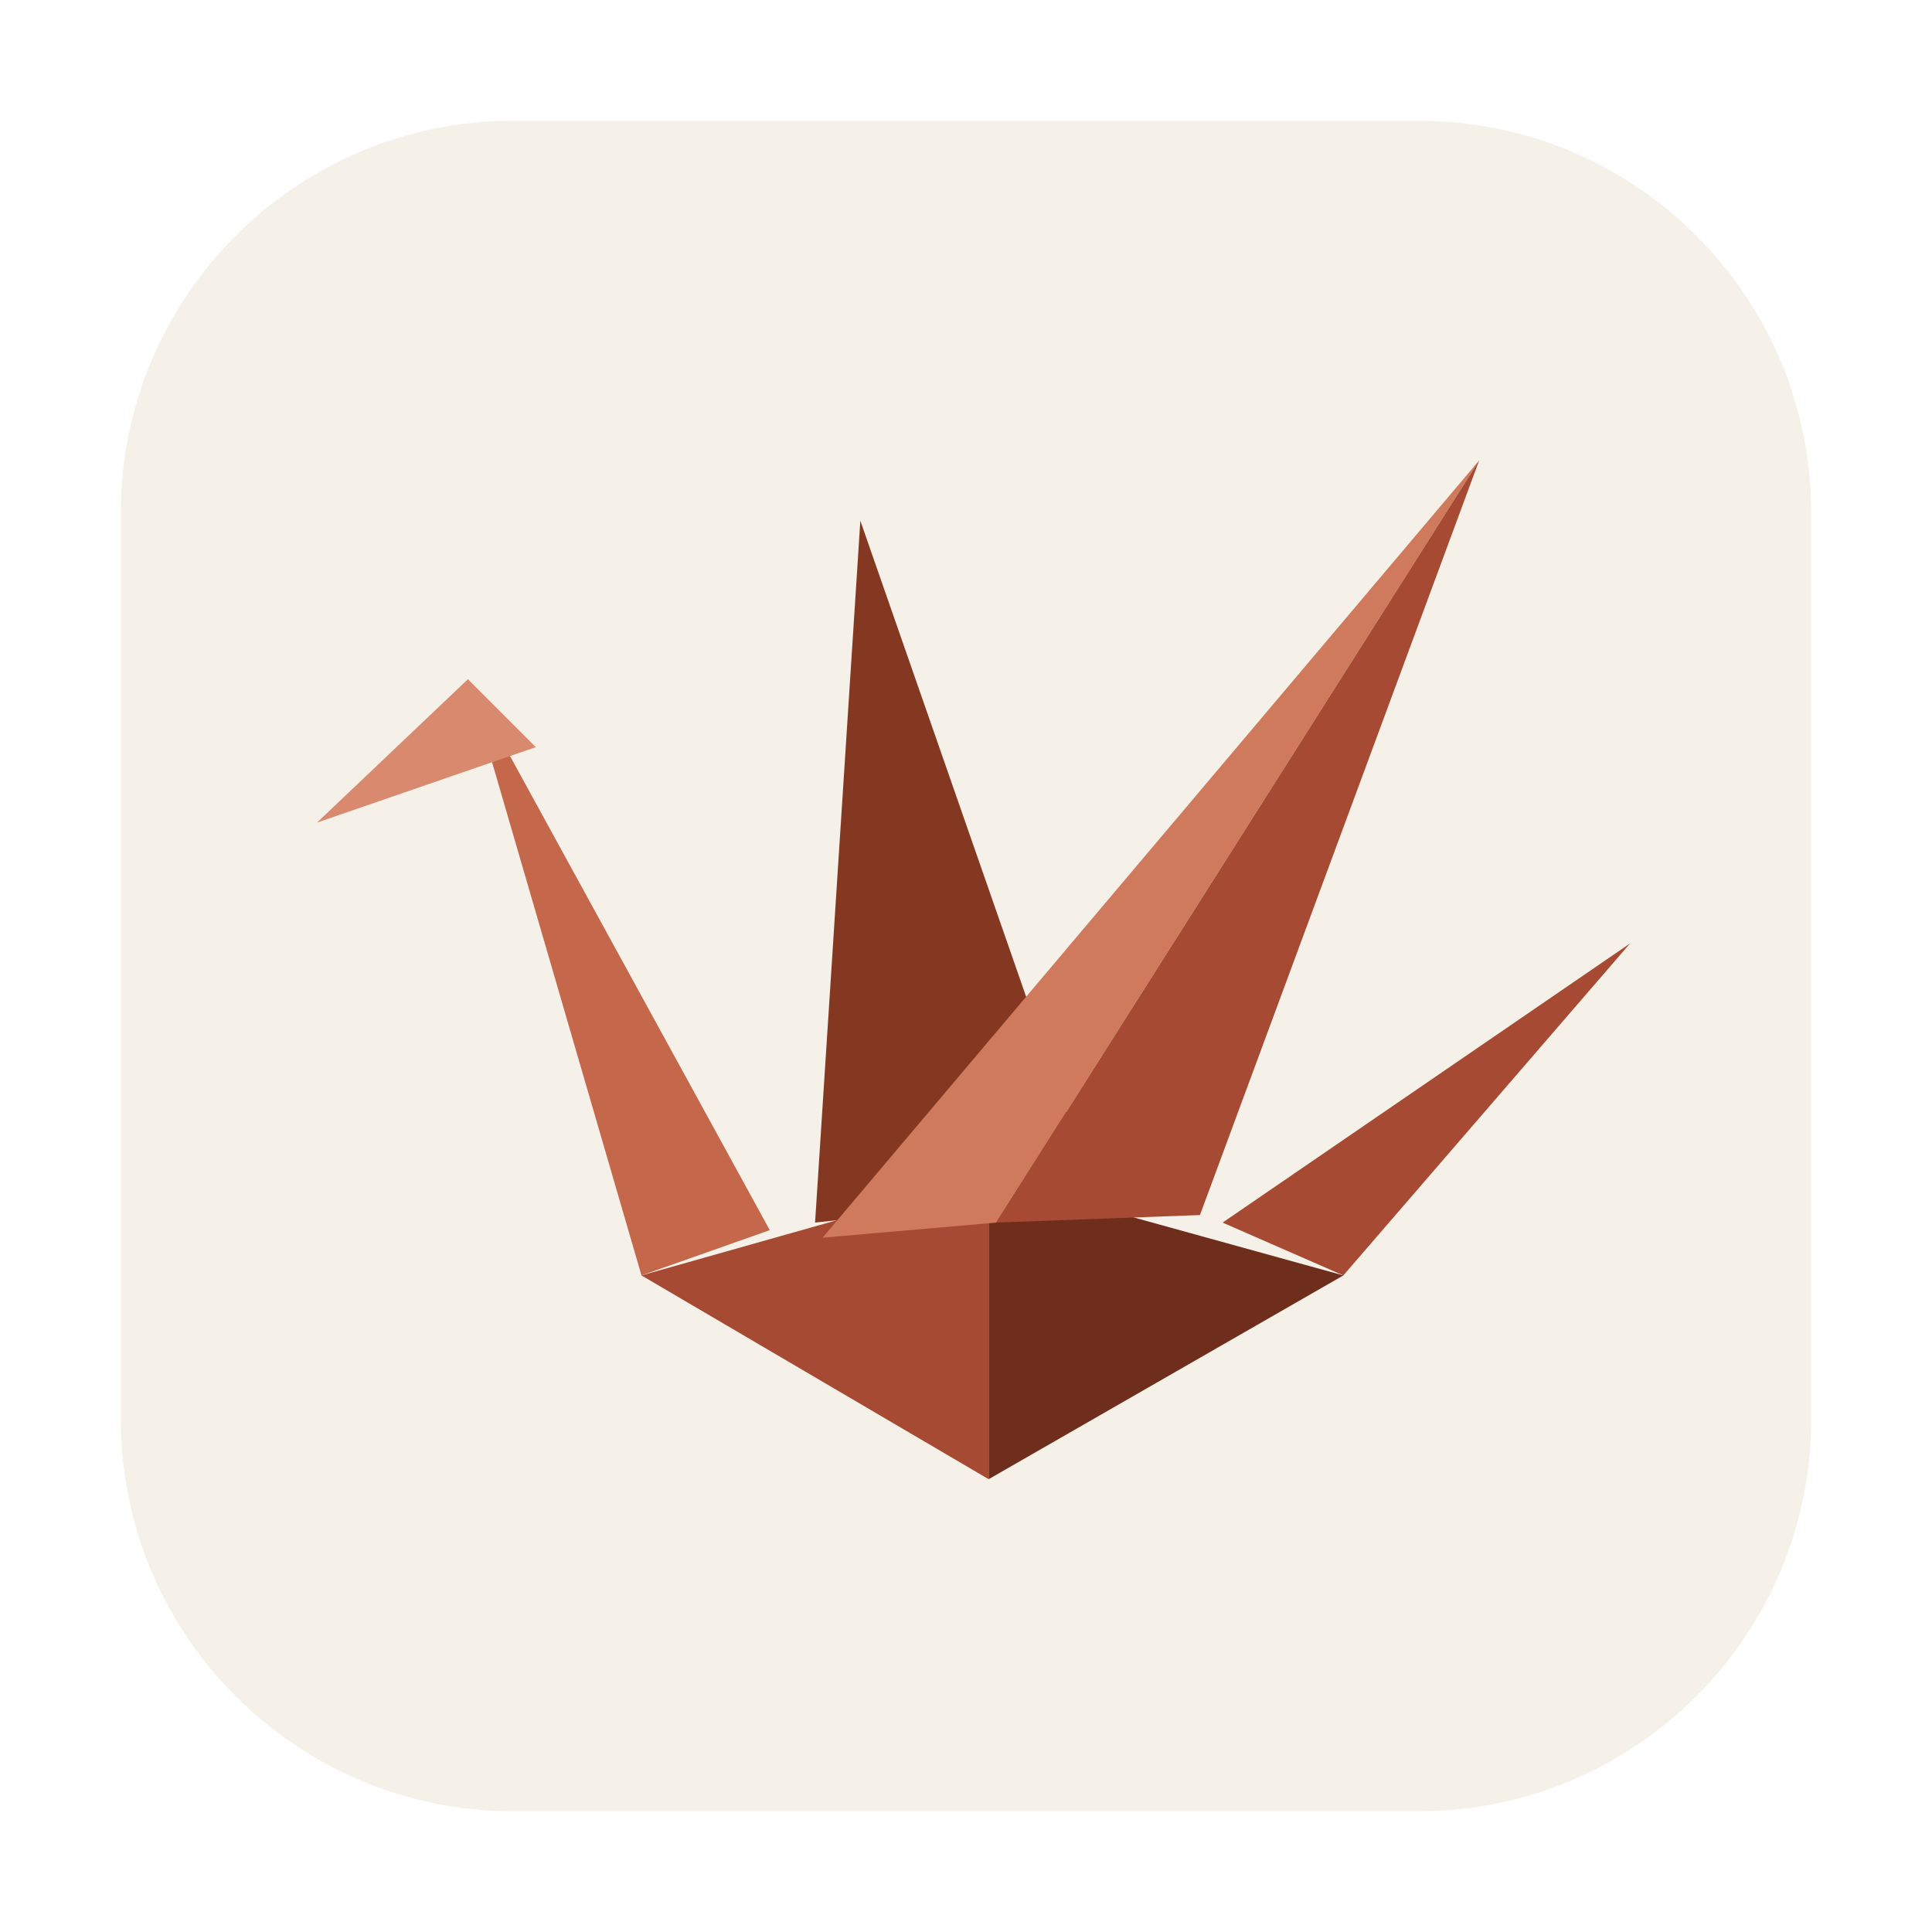
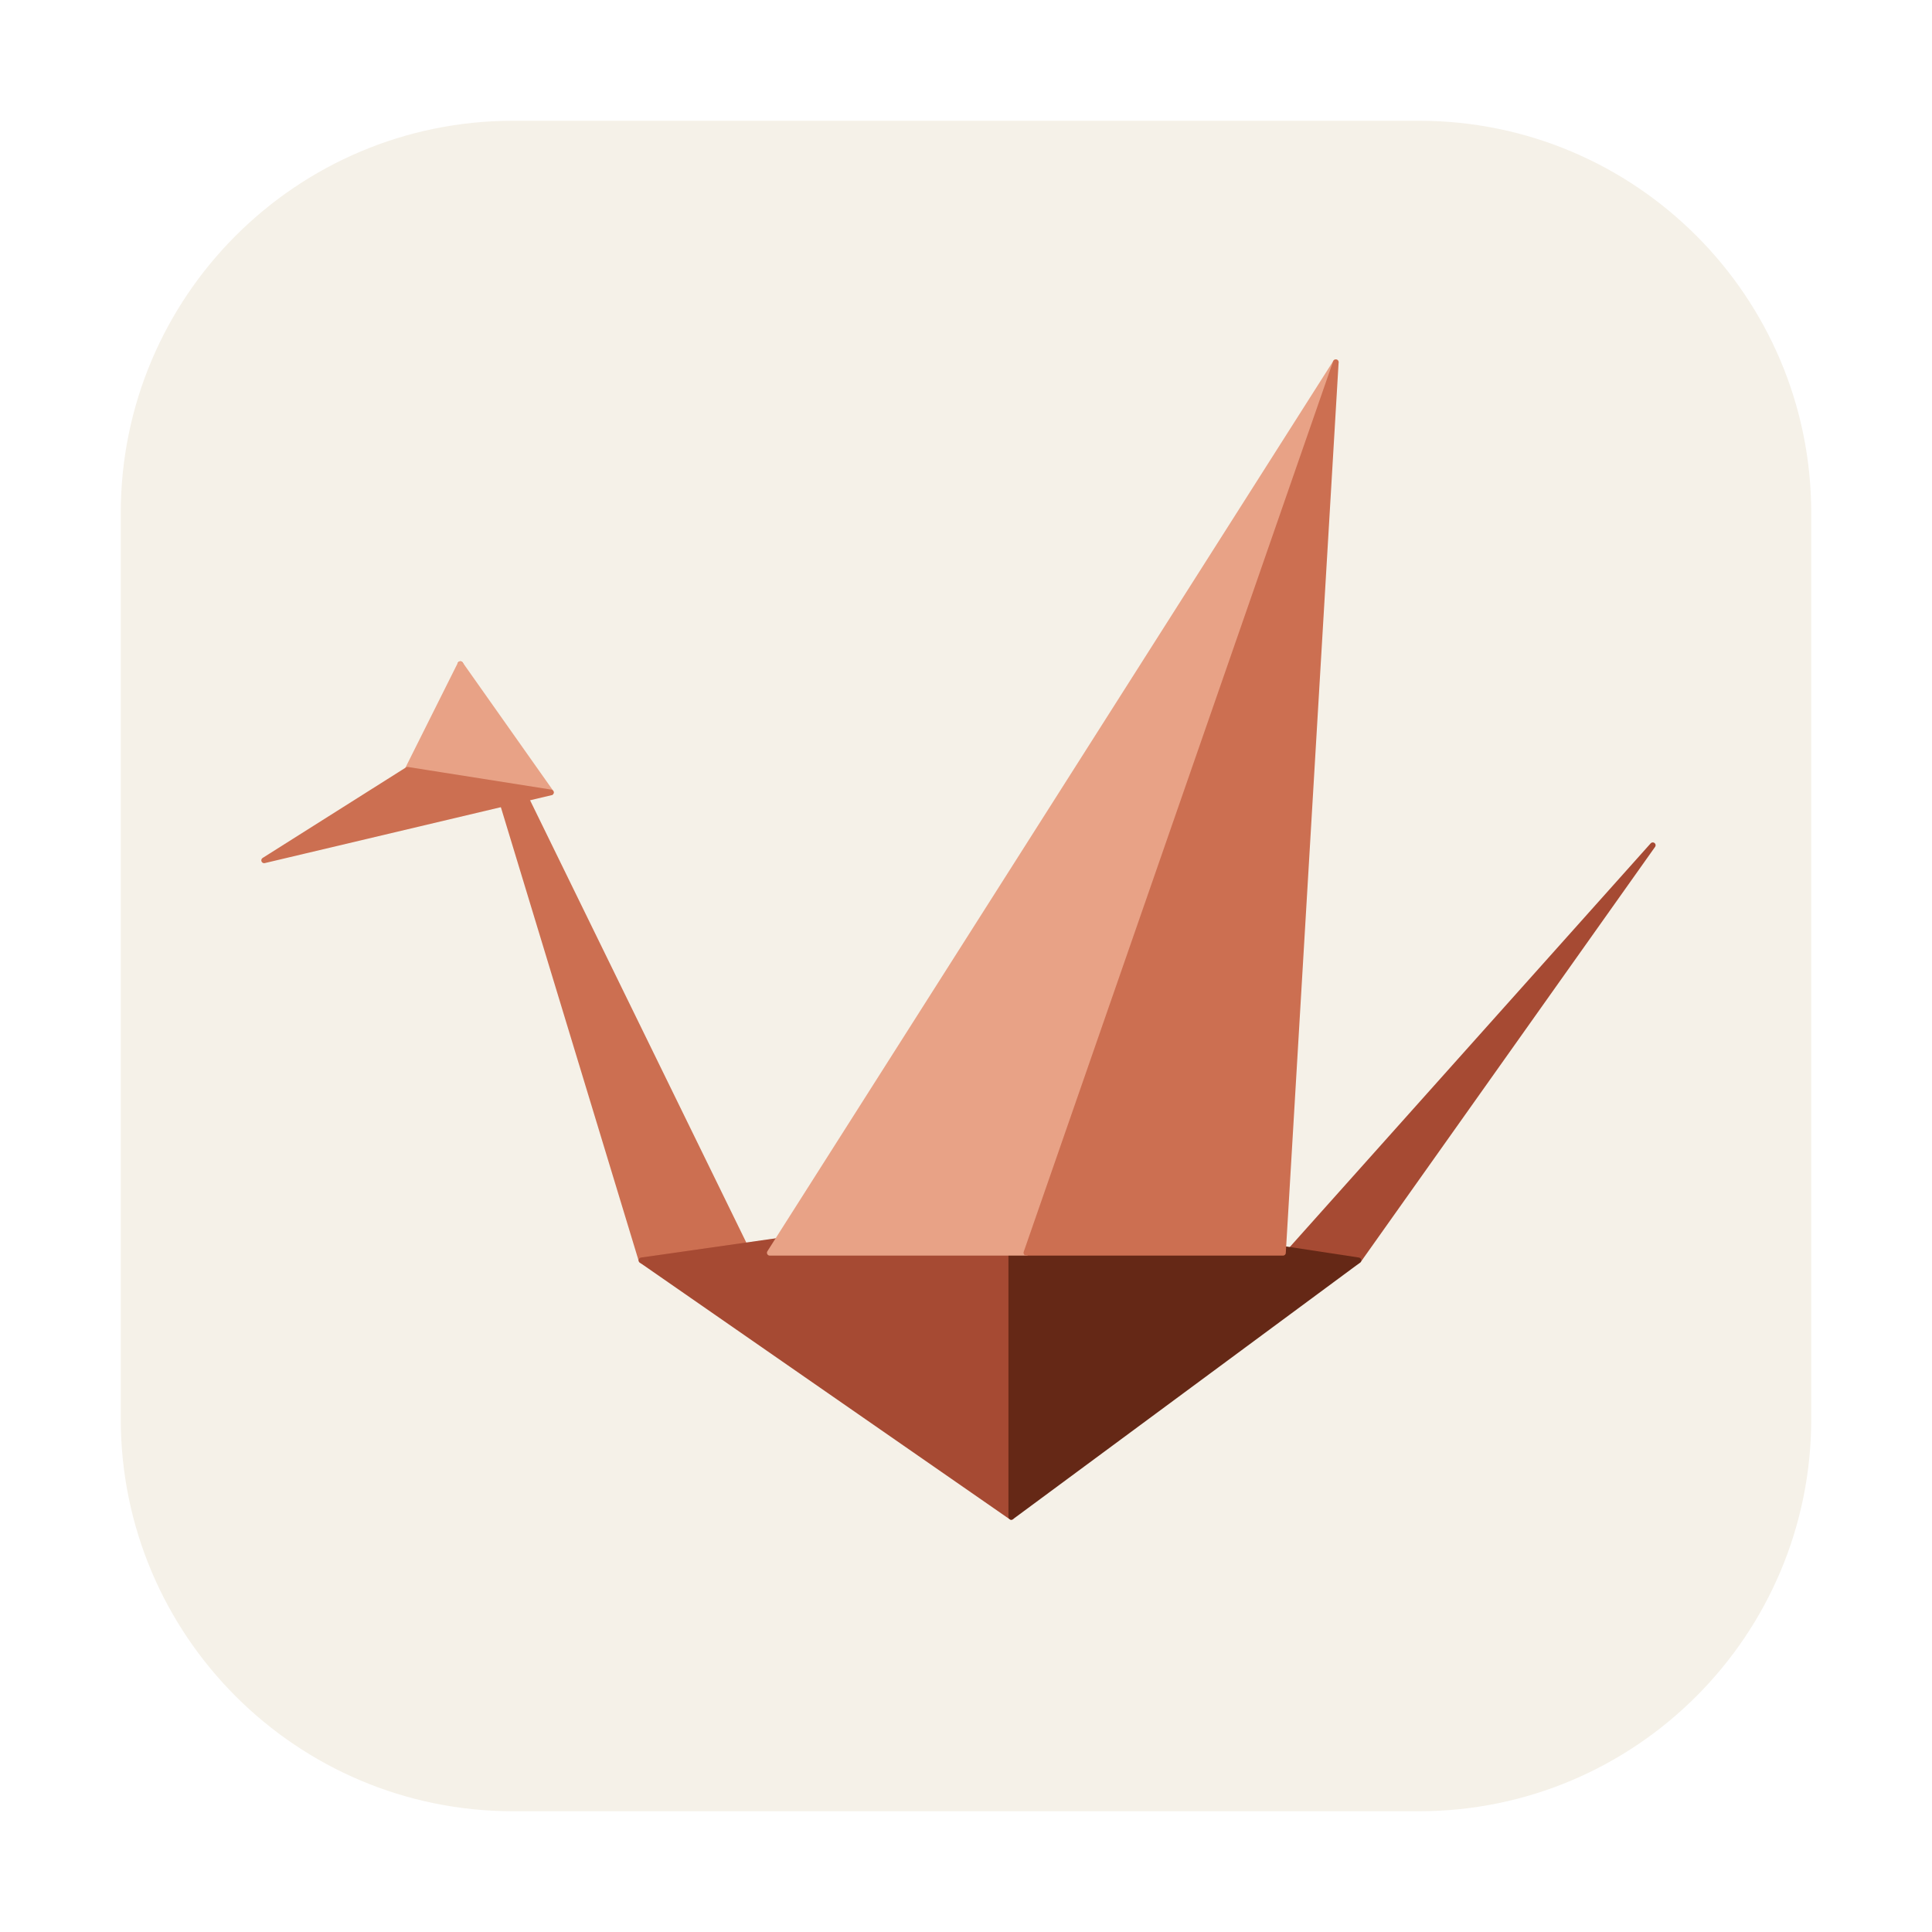
<svg xmlns="http://www.w3.org/2000/svg" viewBox="0 0 512 512">
  <rect x="32" y="32" width="448" height="448" rx="104" fill="#f5f1e8" />
-   <g transform="translate(0 18)">
-     <polygon points="216,306 290,298 228,120" fill="#843822" />
-     <polygon points="356,320 324,306 432,232" fill="#a64a33" />
-     <polygon points="170,320 262,294 262,374" fill="#a64a33" />
-     <polygon points="262,294 356,320 262,374" fill="#6f2d1c" />
-     <polygon points="170,320 204,308 124,162" fill="#c4674a" />
-     <polygon points="124,162 84,200 142,180" fill="#d98a6e" />
-     <polygon points="218,310 264,306 392,104" fill="#d07a5d" />
-     <polygon points="264,306 318,304 392,104" fill="#a64a33" />
+   <g transform="translate(10 30)" stroke-width="1.5" stroke-linejoin="round">
+     <polygon points="350,304 310,326 428,194" fill="#a64a33" stroke="#a64a33" />
+     <polygon points="160,304 200,326 112,146" fill="#cc6f51" stroke="#cc6f51" />
+     <polygon points="112,146 136,180 98,174" fill="#e8a286" stroke="#e8a286" />
+     <polygon points="98,174 136,180 60,198" fill="#cc6f51" stroke="#cc6f51" />
+     <polygon points="160,304 258,290 258,372" fill="#a64a33" stroke="#a64a33" />
+     <polygon points="258,290 350,304 258,372" fill="#652816" stroke="#652816" />
+     <polygon points="194,302 262,302 344,66" fill="#e8a286" stroke="#e8a286" />
+     <polygon points="262,302 330,302 344,66" fill="#cc6f51" stroke="#cc6f51" />
  </g>
</svg>
